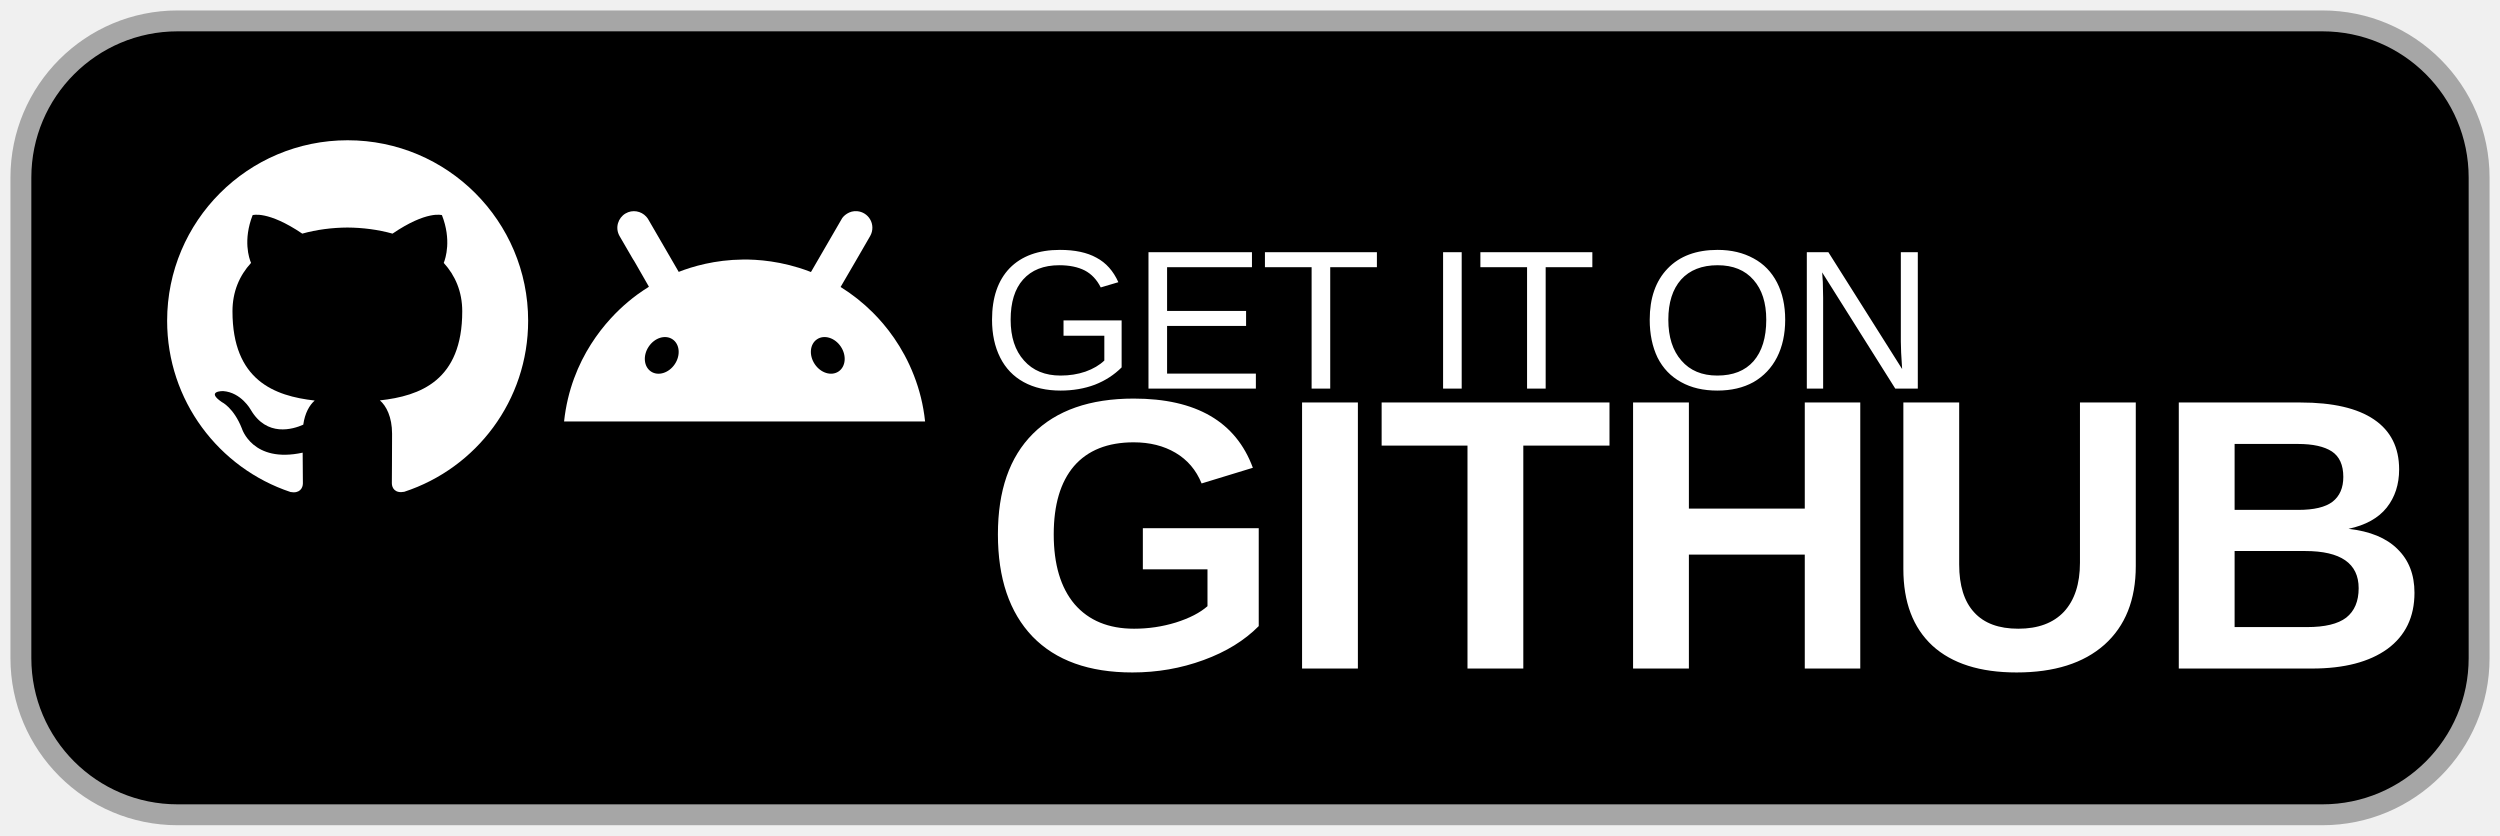
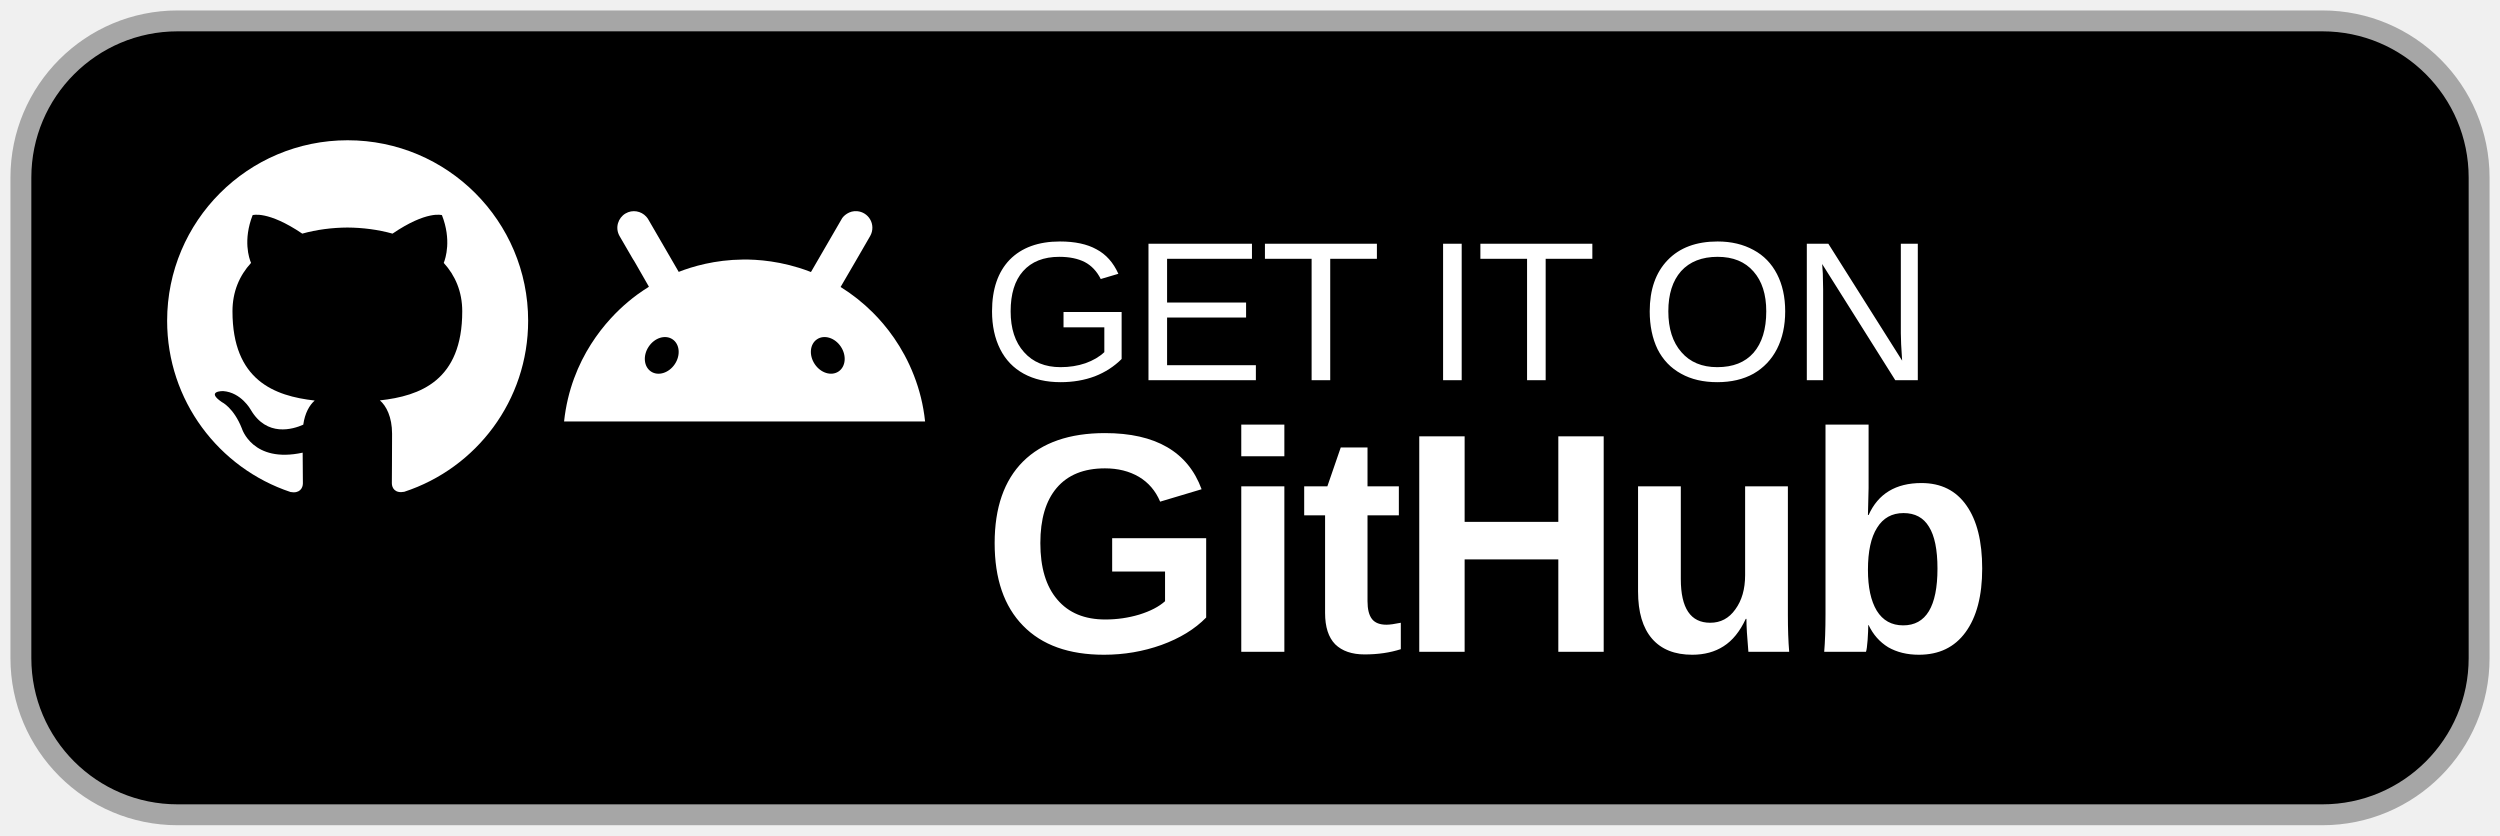
<svg xmlns="http://www.w3.org/2000/svg" id="github-android" width="119.664" height="40" viewBox="0 0 119.664 40" role="img" aria-label="Download the APK from GitHub">
  <g transform="translate(1,1)">
    <rect width="117.664" height="38" rx="7.5" fill="#000000" stroke="#a6a6a6" stroke-width="1" />
  </g>
  <g transform="translate(8,6.5) scale(0.72)" fill="#ffffff">
    <path d="M12 .297c-6.63 0-12 5.373-12 12 0 5.303 3.438 9.8 8.205 11.385.6.113.82-.258.82-.577 0-.285-.01-1.04-.015-2.04-3.338.724-4.042-1.61-4.042-1.61C4.422 18.07 3.633 17.7 3.633 17.7c-1.087-.744.084-.729.084-.729 1.205.084 1.838 1.236 1.838 1.236 1.07 1.835 2.809 1.305 3.495.998.108-.776.417-1.305.76-1.605-2.665-.3-5.466-1.332-5.466-5.93 0-1.31.465-2.38 1.235-3.22-.135-.303-.54-1.523.105-3.176 0 0 1.005-.322 3.3 1.23.96-.267 1.98-.399 3-.405 1.02.006 2.04.138 3 .405 2.28-1.552 3.285-1.23 3.285-1.23.645 1.653.24 2.873.12 3.176.765.84 1.23 1.91 1.23 3.22 0 4.61-2.805 5.625-5.475 5.92.42.36.81 1.096.81 2.22 0 1.606-.015 2.896-.015 3.286 0 .315.21.69.825.57C20.565 22.092 24 17.592 24 12.297c0-6.627-5.373-12-12-12" />
  </g>
  <g transform="translate(27,6.5) scale(0.72)" fill="#ffffff">
    <path d="M18.439 5.559c-.675 1.166-1.352 2.332-2.027 3.498-.037-.015-.074-.029-.111-.043-1.825-.696-3.484-.8-4.42-.787-1.855.018-3.354.464-4.26.82-.084-.149-1.753-3.021-2.022-3.486a1.145 1.145 0 0 0-.141-.191c-.331-.364-.905-.486-1.379-.203-.475.282-.714.936-.389 1.502 1.947 3.37-.097-.216 1.947 3.359.017.031-.495.264-1.393 1.018C2.899 12.176.452 14.772 0 18.99h24c-.119-1.111-.369-2.099-.746-3.068-.744-1.912-1.843-3.293-2.74-4.184a12.105 12.105 0 0 0-2.131-1.688c.659-1.122 1.312-2.256 1.965-3.385.208-.361.189-.796-.008-1.119a1.1 1.1 0 0 0-.852-.533c-.522-.054-.939.313-1.049.545zm-.039 8.461c.394.593.324 1.331-.156 1.65-.48.32-1.188.099-1.582-.494-.394-.593-.324-1.331.156-1.65.473-.315 1.181-.109 1.582.494zM7.207 13.527c.48.32.551 1.058.156 1.65-.394.593-1.104.814-1.584.494-.48-.32-.55-1.058-.156-1.65.401-.602 1.109-.811 1.584-.494z" />
  </g>
-   <text x="47" y="18.6" fill="#ffffff" font-family="Arial, Helvetica, sans-serif" font-size="9.5" letter-spacing="-0.2">GET IT ON</text>
-   <text x="47" y="32" fill="#ffffff" font-family="Arial, Helvetica, sans-serif" font-size="18.5" font-weight="bold" letter-spacing="-0.3">GITHUB</text>
+   <text x="47" y="18.2" fill="#ffffff" font-family="Arial, Helvetica, sans-serif" font-size="9.5" letter-spacing="-0.2">GET IT ON</text>
+   <text x="47" y="31.2" fill="#ffffff" font-family="Arial, Helvetica, sans-serif" font-size="15" font-weight="bold" letter-spacing="-0.3">GitHub</text>
</svg>
